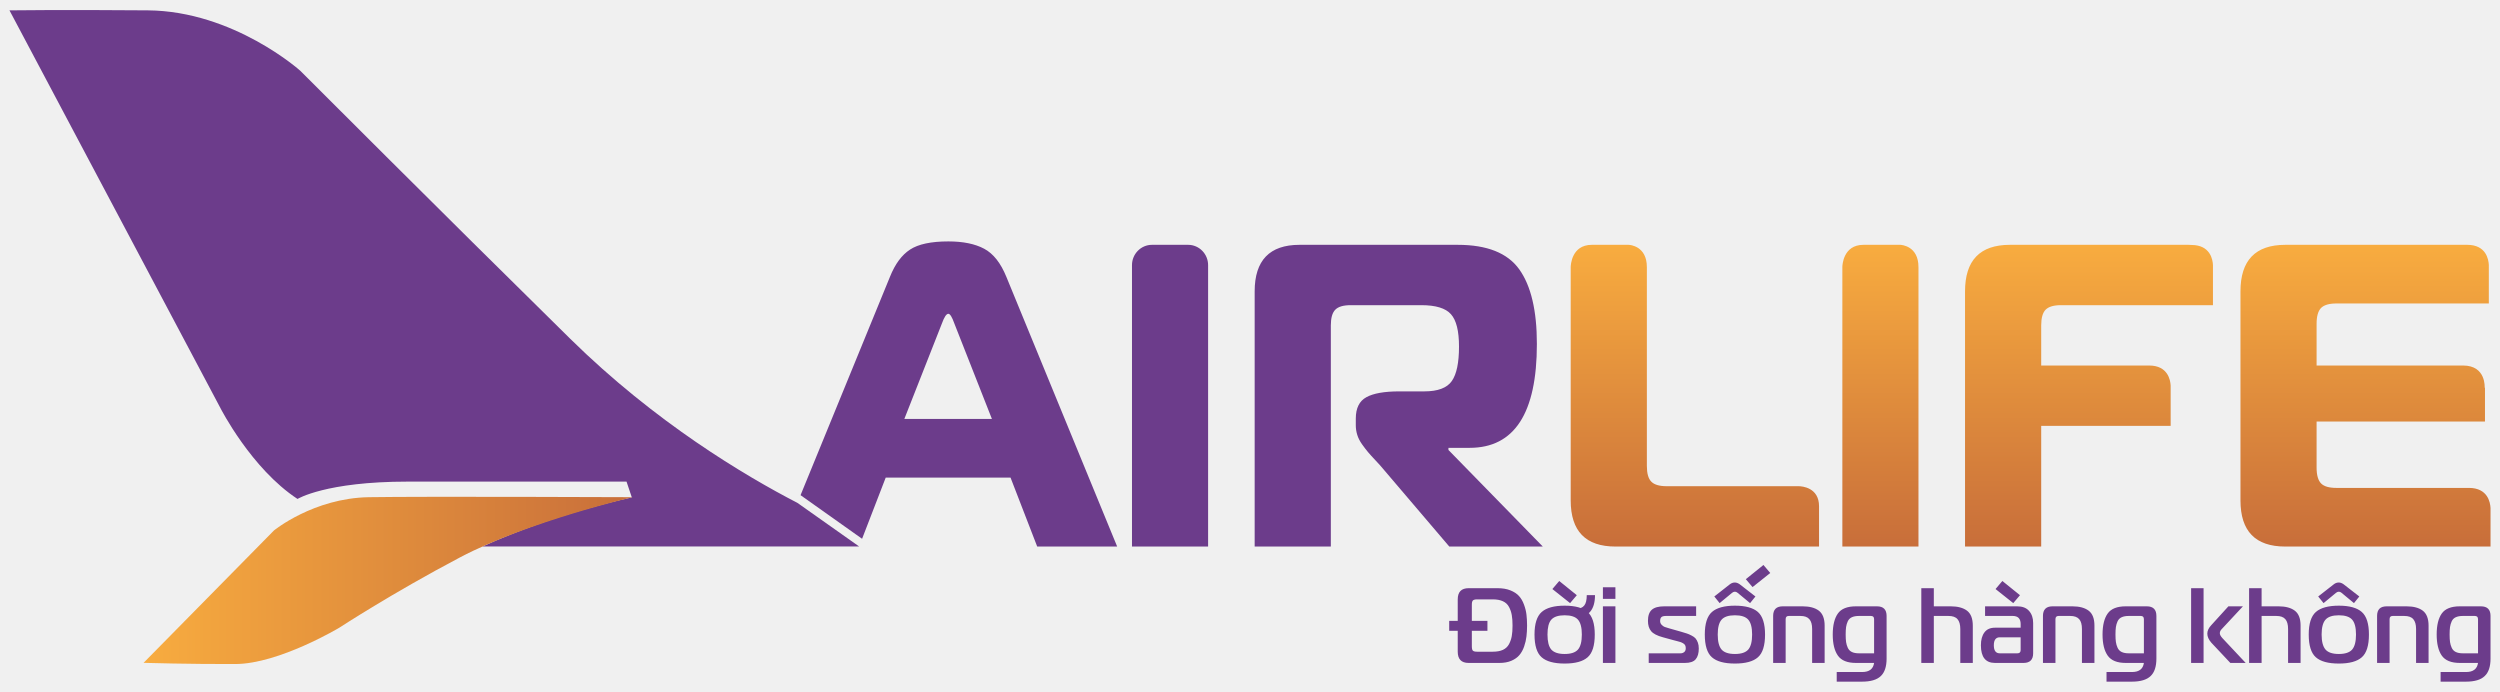
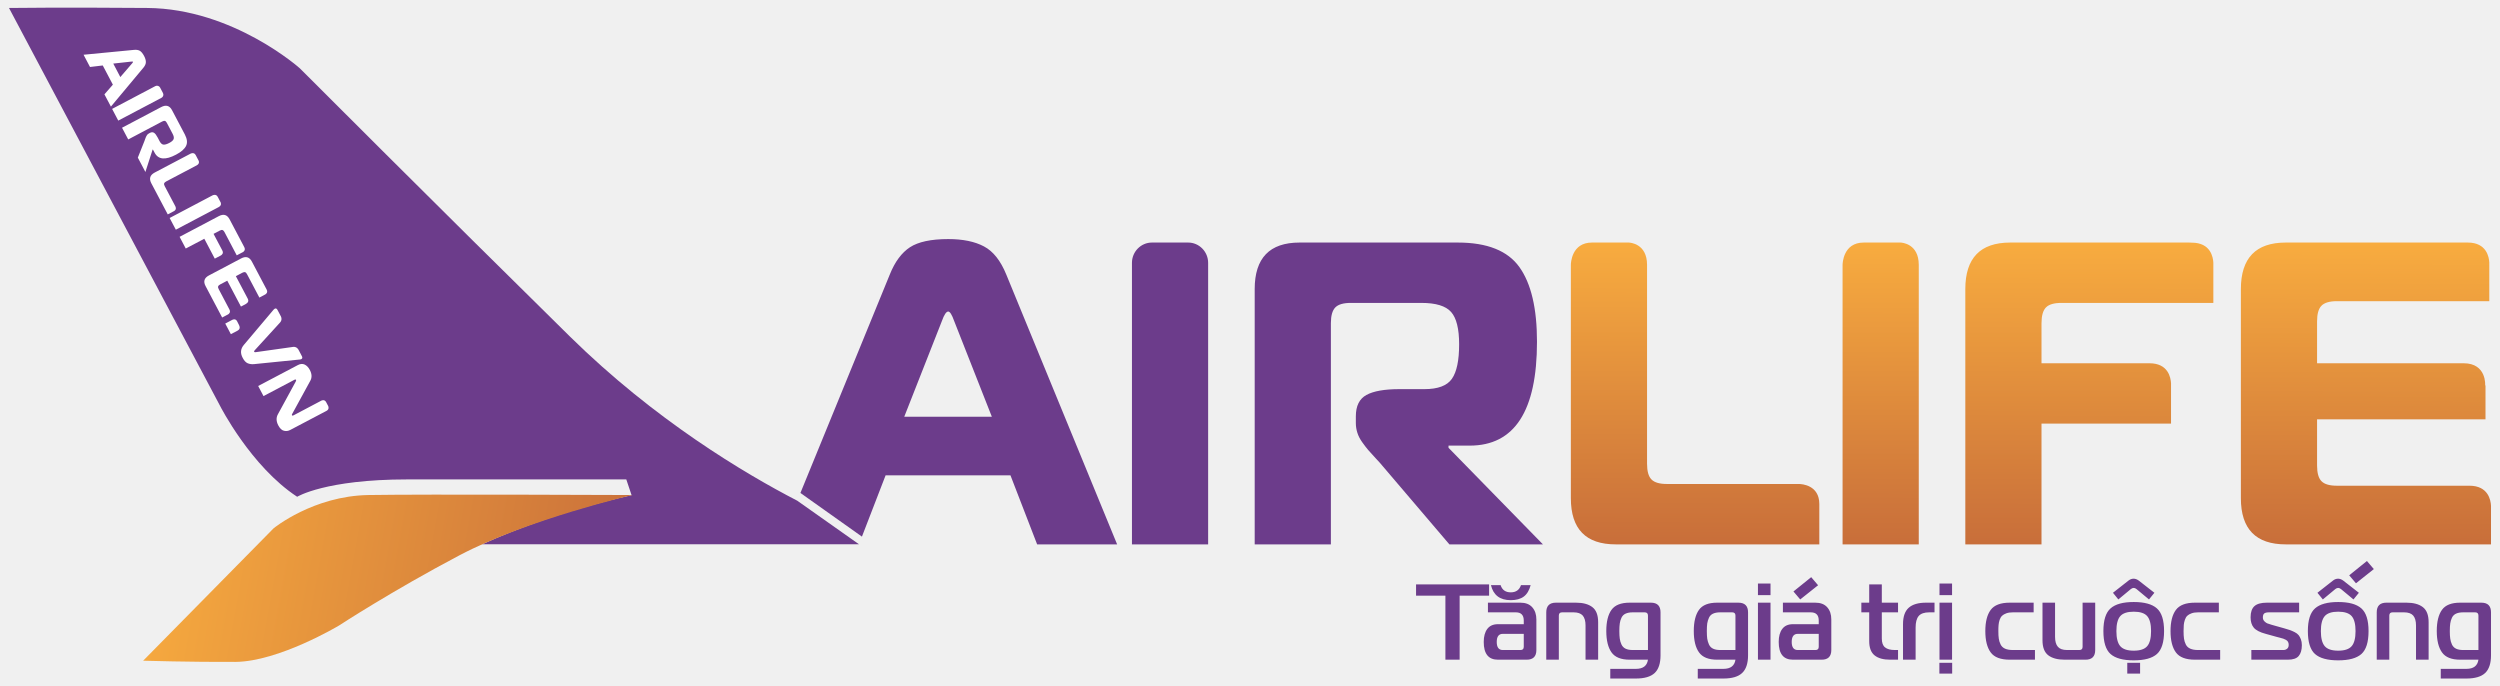
- <svg xmlns="http://www.w3.org/2000/svg" viewBox="0 0 527.79 145.87" width="528" height="146" role="img" aria-label="AIRLIFE – Đời sống hàng không">
+ <svg xmlns="http://www.w3.org/2000/svg" viewBox="0 0 689.09 189.29" width="689" height="189" role="img" aria-label="AIRLIFE – Tăng giá trị cuộc sống">
  <defs>
-     <linearGradient id="al-life" gradientUnits="userSpaceOnUse" x1="0" y1="115.35" x2="0" y2="51.65">
+     <linearGradient id="al-wing" gradientUnits="userSpaceOnUse" x1="176.00" y1="172.26" x2="37.10" y2="147.03">
      <stop offset="0" stop-color="#C86E3A" />
      <stop offset="1" stop-color="#F8AC3F" />
    </linearGradient>
-     <linearGradient id="al-wing" gradientUnits="userSpaceOnUse" x1="133.57" y1="0" x2="30.31" y2="0">
+     <linearGradient id="al-life" gradientUnits="userSpaceOnUse" x1="560.03" y1="150.46" x2="560.17" y2="66.75">
      <stop offset="0" stop-color="#C86E3A" />
      <stop offset="1" stop-color="#F8AC3F" />
    </linearGradient>
  </defs>
-   <path fill="#6C3C8B" d="M 62.81 105.3 C 62.81 105.3 68.73 101.64 86.04 101.64 C 103.35 101.64 132.27 101.64 132.27 101.64 L 133.39 104.98 C 133.39 104.98 117.56 108.18 101.86 115.33 L 181.37 115.33 L 168.35 106.13 C 157.21 100.37 138.28 89.1 120.39 71.49 C 92.73 44.28 63.39 14.9 63.39 14.9 C 63.39 14.9 49.34 2.3 31.22 2.15 C 13.1 2 2 2.15 2 2.15 L 46.55 86.14 C 46.55 86.14 53.04 98.9 62.81 105.3" />
-   <path fill="url(#al-wing)" d="M 30.31 139.9 L 57.84 111.95 C 57.84 111.95 66.18 105.13 77.85 104.93 C 89.52 104.74 133.57 104.93 133.57 104.93 C 133.57 104.93 111.46 110.07 97.11 117.64 C 82.75 125.21 71.64 132.48 71.64 132.48 C 71.64 132.48 58.93 140.09 49.77 140.15 C 40.62 140.2 30.31 139.9 30.31 139.9" />
-   <path fill="#6C3C8B" d="M 243.19 51.65 L 250.84 51.65 C 253.16 51.65 255.05 53.58 255.05 55.94 L 255.05 115.35 L 238.98 115.35 L 238.98 55.94 C 238.98 53.58 240.87 51.65 243.19 51.65 Z M 187.89 58.39 C 188.96 55.71 190.37 53.8 192.13 52.65 C 193.89 51.5 196.58 50.93 200.21 50.93 C 203.31 50.93 205.82 51.44 207.76 52.47 C 209.7 53.5 211.26 55.47 212.45 58.39 L 235.85 115.35 L 218.97 115.35 L 213.34 100.79 L 186.99 100.79 L 182 113.71 L 169.01 104.5 Z M 198.87 68.21 L 190.92 88.41 L 209.41 88.41 L 201.46 68.21 C 200.99 66.88 200.57 66.21 200.21 66.21 C 199.8 66.21 199.35 66.88 198.87 68.21 Z M 264.88 115.35 L 264.88 61.48 C 264.88 54.93 268.04 51.65 274.35 51.65 L 307.75 51.65 C 313.95 51.65 318.28 53.38 320.75 56.84 C 323.22 60.3 324.46 65.54 324.46 72.58 C 324.46 87.2 319.72 94.51 310.26 94.51 L 305.79 94.51 L 305.79 94.96 L 325.71 115.35 L 305.97 115.35 L 291.86 98.79 C 291.62 98.48 291.14 97.95 290.43 97.2 C 289.71 96.44 289.18 95.84 288.82 95.42 C 288.46 95 288.04 94.45 287.57 93.79 C 287.09 93.12 286.75 92.45 286.54 91.78 C 286.33 91.11 286.23 90.45 286.23 89.78 L 286.23 88.32 C 286.23 86.14 286.97 84.64 288.46 83.82 C 289.95 83 292.27 82.59 295.43 82.59 L 300.7 82.59 C 303.55 82.59 305.49 81.86 306.5 80.41 C 307.52 78.95 308.02 76.52 308.02 73.13 C 308.02 69.85 307.46 67.57 306.32 66.3 C 305.2 65.03 303.11 64.39 300.07 64.39 L 285.16 64.39 C 283.61 64.39 282.52 64.71 281.9 65.35 C 281.27 65.98 280.96 67.09 280.96 68.67 L 280.96 115.35 Z M 264.88 115.35" />
-   <path fill="url(#al-life)" d="M 384.03 115.35 L 341.07 115.35 C 334.76 115.35 331.6 112.11 331.6 105.61 L 331.6 56.34 C 331.61 56.07 331.72 51.65 336.06 51.65 L 343.84 51.65 C 344.06 51.66 347.68 51.86 347.68 56.36 L 347.68 98.33 C 347.68 99.91 347.99 101.02 348.62 101.65 C 349.24 102.29 350.33 102.61 351.88 102.61 L 379.75 102.61 C 380.43 102.62 384.03 102.88 384.03 106.84 Z M 430.93 115.35 L 414.85 115.35 L 414.85 61.48 C 414.85 54.93 418 51.65 424.32 51.65 L 462.05 51.65 C 462.24 51.67 462.44 51.68 462.65 51.68 C 466.61 51.68 467.14 54.74 467.19 55.91 L 467.19 64.39 L 435.12 64.39 C 433.57 64.39 432.49 64.71 431.86 65.35 C 431.24 65.98 430.93 67.09 430.93 68.67 L 430.93 77.13 L 453.71 77.13 C 457.68 77.13 458.2 80.2 458.26 81.37 L 458.26 89.87 L 430.93 89.87 Z M 525.43 55.89 L 525.43 64.03 L 493.27 64.03 C 491.72 64.03 490.64 64.35 490.01 64.98 C 489.39 65.62 489.07 66.73 489.07 68.3 L 489.07 77.13 L 520 77.13 C 524.91 77.13 524.55 81.82 524.55 81.82 L 524.62 81.79 L 524.62 88.96 L 489.07 88.96 L 489.07 98.7 C 489.07 100.27 489.39 101.38 490.01 102.02 C 490.64 102.66 491.72 102.97 493.27 102.97 L 521.24 102.97 C 525.21 102.97 525.73 106.04 525.79 107.21 L 525.79 115.35 L 482.46 115.35 C 476.15 115.35 473 112.11 473 105.61 L 473 61.48 C 473 54.93 476.15 51.65 482.46 51.65 L 520.88 51.65 C 524.85 51.65 525.37 54.72 525.43 55.89 Z M 405.02 115.35 L 388.95 115.35 L 388.95 56.34 C 388.95 56.07 389.07 51.65 393.4 51.65 L 401.18 51.65 C 401.41 51.66 405.02 51.86 405.02 56.36 Z M 405.02 115.35" />
-   <path fill="#6C3C8B" d="M 316.57 139.92 L 310.05 139.92 C 308.52 139.92 307.75 139.13 307.75 137.55 L 307.75 133.13 L 305.95 133.13 L 305.95 131.04 L 307.75 131.04 L 307.75 126.5 C 307.75 124.93 308.52 124.14 310.05 124.14 L 316.16 124.14 C 317.2 124.14 318.1 124.29 318.87 124.6 C 319.64 124.91 320.24 125.3 320.68 125.79 C 321.13 126.28 321.48 126.89 321.74 127.61 C 322.01 128.33 322.18 129.03 322.26 129.71 C 322.34 130.4 322.39 131.17 322.39 132.03 C 322.39 132.87 322.34 133.64 322.26 134.33 C 322.18 135.02 322.02 135.73 321.77 136.45 C 321.52 137.17 321.19 137.77 320.77 138.26 C 320.36 138.75 319.8 139.15 319.08 139.46 C 318.37 139.77 317.53 139.92 316.57 139.92 Z M 315.12 126.5 L 311.86 126.5 C 311.41 126.5 311.11 126.58 310.95 126.73 C 310.8 126.88 310.73 127.18 310.73 127.63 L 310.73 131.04 L 314.02 131.04 L 314.02 133.13 L 310.73 133.13 L 310.73 136.43 C 310.73 136.88 310.8 137.18 310.95 137.33 C 311.11 137.48 311.41 137.55 311.86 137.55 L 315.12 137.55 C 316 137.55 316.72 137.42 317.29 137.16 C 317.86 136.89 318.29 136.49 318.58 135.95 C 318.86 135.41 319.06 134.84 319.16 134.24 C 319.27 133.64 319.32 132.9 319.32 132.03 C 319.32 131.16 319.27 130.42 319.16 129.82 C 319.06 129.21 318.86 128.64 318.58 128.11 C 318.29 127.56 317.86 127.16 317.29 126.9 C 316.72 126.63 316 126.5 315.12 126.5 Z M 332.83 128.46 C 333.55 128.46 334.09 128.25 334.45 127.81 C 334.81 127.38 334.99 126.64 334.99 125.6 L 336.73 125.6 C 336.73 127.15 336.39 128.32 335.71 129.11 C 335.04 129.89 334.07 130.29 332.83 130.29 Z M 336.68 133.92 C 336.68 136.24 336.18 137.84 335.18 138.72 C 334.18 139.61 332.56 140.05 330.32 140.05 C 328.09 140.05 326.46 139.61 325.46 138.72 C 324.46 137.84 323.96 136.24 323.96 133.92 C 323.96 131.64 324.47 130.05 325.48 129.16 C 326.48 128.28 328.1 127.83 330.32 127.83 C 332.55 127.83 334.16 128.28 335.17 129.16 C 336.18 130.05 336.68 131.64 336.68 133.92 Z M 326.7 133.92 C 326.7 135.41 326.96 136.46 327.5 137.09 C 328.05 137.71 328.99 138.03 330.32 138.03 C 331.66 138.03 332.6 137.71 333.14 137.09 C 333.68 136.46 333.95 135.41 333.95 133.92 C 333.95 132.45 333.68 131.4 333.14 130.79 C 332.6 130.17 331.66 129.86 330.32 129.86 C 328.99 129.86 328.05 130.17 327.5 130.79 C 326.96 131.4 326.7 132.45 326.7 133.92 Z M 329.18 122.62 L 332.89 125.62 L 331.47 127.29 L 327.73 124.32 Z M 338.4 139.92 L 338.4 127.97 L 341.04 127.97 L 341.04 139.92 Z M 341.04 126.39 L 338.4 126.39 L 338.4 123.95 L 341.04 123.95 Z M 348.07 139.92 L 348.07 137.89 L 354.79 137.89 C 355.09 137.89 355.35 137.8 355.57 137.62 C 355.79 137.44 355.89 137.17 355.89 136.81 C 355.89 136.57 355.85 136.36 355.76 136.19 C 355.67 136.02 355.52 135.87 355.31 135.76 C 355.1 135.64 354.92 135.56 354.77 135.51 C 354.62 135.46 354.38 135.39 354.05 135.31 C 353.71 135.23 353.5 135.17 353.39 135.14 L 351.09 134.51 C 349.86 134.18 349.02 133.75 348.58 133.21 C 348.13 132.68 347.91 131.95 347.91 131.04 C 347.91 129.95 348.18 129.17 348.73 128.69 C 349.27 128.21 350.14 127.97 351.34 127.97 L 358.08 127.97 L 358.08 130 L 351.75 130 C 351.3 130 350.97 130.07 350.78 130.22 C 350.58 130.38 350.48 130.66 350.48 131.08 C 350.48 131.39 350.59 131.66 350.81 131.88 C 351.03 132.1 351.24 132.25 351.44 132.32 C 351.64 132.39 351.95 132.49 352.36 132.61 L 354.93 133.34 C 355.45 133.48 355.86 133.61 356.14 133.71 C 356.43 133.8 356.76 133.95 357.12 134.14 C 357.49 134.32 357.77 134.53 357.96 134.75 C 358.15 134.98 358.31 135.27 358.45 135.64 C 358.58 136 358.64 136.41 358.64 136.88 C 358.64 137.87 358.43 138.62 357.99 139.14 C 357.56 139.66 356.8 139.92 355.71 139.92 Z M 372.63 133.92 C 372.63 136.24 372.13 137.84 371.13 138.72 C 370.13 139.61 368.51 140.05 366.27 140.05 C 364.03 140.05 362.41 139.61 361.41 138.72 C 360.41 137.84 359.91 136.24 359.91 133.92 C 359.91 131.64 360.41 130.05 361.42 129.16 C 362.43 128.28 364.04 127.83 366.27 127.83 C 368.49 127.83 370.11 128.28 371.12 129.16 C 372.12 130.05 372.63 131.64 372.63 133.92 Z M 362.64 133.92 C 362.64 135.41 362.91 136.46 363.45 137.09 C 363.99 137.71 364.93 138.03 366.27 138.03 C 367.61 138.03 368.55 137.71 369.09 137.09 C 369.63 136.46 369.9 135.41 369.9 133.92 C 369.9 132.45 369.63 131.4 369.09 130.79 C 368.55 130.17 367.61 129.86 366.27 129.86 C 364.93 129.86 363.99 130.17 363.45 130.79 C 362.91 131.4 362.64 132.45 362.64 133.92 Z M 369.47 127.29 L 366.83 125.11 C 366.64 124.95 366.45 124.88 366.27 124.88 C 366.07 124.88 365.88 124.95 365.68 125.11 L 363.04 127.29 L 361.92 125.89 L 365.16 123.35 C 365.51 123.07 365.87 122.94 366.25 122.94 C 366.59 122.94 366.95 123.07 367.33 123.35 L 370.6 125.89 Z M 372.29 119.24 L 373.73 120.93 L 369.99 123.91 L 368.57 122.24 Z M 374.34 139.92 L 374.34 130 C 374.34 128.64 375.02 127.97 376.37 127.97 L 380.57 127.97 C 382.04 127.97 383.18 128.28 383.99 128.89 C 384.8 129.51 385.21 130.56 385.21 132.05 L 385.21 139.92 L 382.57 139.92 L 382.57 132.75 C 382.57 131.82 382.38 131.12 381.98 130.68 C 381.59 130.22 380.96 130 380.07 130 L 377.66 130 C 377.2 130 376.98 130.22 376.98 130.68 L 376.98 139.92 Z M 395.65 139.92 L 391.82 139.92 C 390.01 139.92 388.75 139.41 388.02 138.39 C 387.29 137.36 386.92 135.88 386.92 133.92 C 386.92 131.97 387.29 130.49 388.01 129.48 C 388.73 128.47 390 127.97 391.82 127.97 L 396.26 127.97 C 397.61 127.97 398.29 128.64 398.29 130 L 398.29 139 C 398.29 140.7 397.88 141.93 397.06 142.7 C 396.24 143.48 394.93 143.87 393.12 143.87 L 387.76 143.87 L 387.76 141.84 L 393.12 141.84 C 394.63 141.84 395.47 141.2 395.65 139.92 Z M 394.97 130 L 392.47 130 C 391.86 130 391.35 130.09 390.96 130.27 C 390.57 130.45 390.29 130.73 390.1 131.12 C 389.92 131.52 389.8 131.92 389.74 132.33 C 389.68 132.75 389.65 133.27 389.65 133.92 C 389.65 134.57 389.68 135.1 389.74 135.51 C 389.8 135.93 389.92 136.33 390.1 136.73 C 390.29 137.13 390.57 137.42 390.96 137.61 C 391.35 137.8 391.86 137.89 392.47 137.89 L 395.65 137.89 L 395.65 130.68 C 395.65 130.22 395.43 130 394.97 130 Z M 405.62 139.92 L 405.62 124.14 L 408.26 124.14 L 408.26 127.97 L 411.84 127.97 C 413.31 127.97 414.46 128.28 415.27 128.89 C 416.08 129.51 416.49 130.56 416.49 132.05 L 416.49 139.92 L 413.85 139.92 L 413.85 132.75 C 413.85 131.82 413.65 131.12 413.26 130.68 C 412.87 130.22 412.23 130 411.34 130 L 408.26 130 L 408.26 139.92 Z M 419.08 127.97 L 425.87 127.97 C 426.96 127.97 427.8 128.29 428.37 128.94 C 428.94 129.59 429.23 130.43 429.23 131.48 L 429.23 137.89 C 429.23 139.24 428.55 139.92 427.2 139.92 L 421.18 139.92 C 419.19 139.92 418.2 138.68 418.2 136.2 C 418.2 135.04 418.45 134.13 418.95 133.47 C 419.44 132.81 420.18 132.48 421.18 132.48 L 426.59 132.48 L 426.59 131.71 C 426.59 130.57 426.03 130 424.92 130 L 419.08 130 Z M 426.59 134.51 L 422.19 134.51 C 421.35 134.51 420.93 135.07 420.93 136.2 C 420.93 137.33 421.35 137.89 422.19 137.89 L 425.91 137.89 C 426.36 137.89 426.59 137.66 426.59 137.21 Z M 422.73 122.62 L 426.45 125.62 L 425.03 127.29 L 421.29 124.32 Z M 431.3 139.92 L 431.3 130 C 431.3 128.64 431.98 127.97 433.33 127.97 L 437.52 127.97 C 439 127.97 440.14 128.28 440.95 128.89 C 441.77 129.51 442.17 130.56 442.17 132.05 L 442.17 139.92 L 439.53 139.92 L 439.53 132.75 C 439.53 131.82 439.34 131.12 438.95 130.68 C 438.55 130.22 437.92 130 437.03 130 L 434.62 130 C 434.16 130 433.94 130.22 433.94 130.68 L 433.94 139.92 Z M 452.61 139.92 L 448.78 139.92 C 446.97 139.92 445.71 139.41 444.98 138.39 C 444.25 137.36 443.88 135.88 443.88 133.92 C 443.88 131.97 444.25 130.49 444.97 129.48 C 445.69 128.47 446.96 127.97 448.78 127.97 L 453.22 127.97 C 454.57 127.97 455.25 128.64 455.25 130 L 455.25 139 C 455.25 140.7 454.84 141.93 454.02 142.7 C 453.2 143.48 451.89 143.87 450.09 143.87 L 444.72 143.87 L 444.72 141.84 L 450.09 141.84 C 451.59 141.84 452.43 141.2 452.61 139.92 Z M 451.93 130 L 449.43 130 C 448.82 130 448.31 130.09 447.92 130.27 C 447.53 130.45 447.25 130.73 447.06 131.12 C 446.88 131.52 446.76 131.92 446.7 132.33 C 446.64 132.75 446.61 133.27 446.61 133.92 C 446.61 134.57 446.64 135.1 446.7 135.51 C 446.76 135.93 446.88 136.33 447.06 136.73 C 447.25 137.13 447.53 137.42 447.92 137.61 C 448.31 137.8 448.82 137.89 449.43 137.89 L 452.61 137.89 L 452.61 130.68 C 452.61 130.22 452.39 130 451.93 130 Z M 474.1 139.92 L 470.86 139.92 L 466.84 135.64 C 466.29 135 466 134.37 466 133.74 C 466 133.12 466.29 132.52 466.84 131.94 L 470.45 127.97 L 473.52 127.97 L 469.03 132.79 C 468.77 133.05 468.64 133.34 468.64 133.65 C 468.64 133.95 468.83 134.3 469.21 134.71 Z M 465.21 139.92 L 462.58 139.92 L 462.58 124.14 L 465.21 124.14 Z M 474.82 139.92 L 474.82 124.14 L 477.46 124.14 L 477.46 127.97 L 481.05 127.97 C 482.52 127.97 483.66 128.28 484.47 128.89 C 485.29 129.51 485.69 130.56 485.69 132.05 L 485.69 139.92 L 483.05 139.92 L 483.05 132.75 C 483.05 131.82 482.86 131.12 482.47 130.68 C 482.07 130.22 481.44 130 480.55 130 L 477.46 130 L 477.46 139.92 Z M 500.12 133.92 C 500.12 136.24 499.62 137.84 498.62 138.72 C 497.62 139.61 496 140.05 493.77 140.05 C 491.52 140.05 489.91 139.61 488.91 138.72 C 487.91 137.84 487.41 136.24 487.41 133.92 C 487.41 131.64 487.91 130.05 488.92 129.16 C 489.92 128.28 491.54 127.83 493.77 127.83 C 495.99 127.83 497.61 128.28 498.61 129.16 C 499.62 130.05 500.12 131.64 500.12 133.92 Z M 490.13 133.92 C 490.13 135.41 490.41 136.46 490.95 137.09 C 491.49 137.71 492.43 138.03 493.77 138.03 C 495.1 138.03 496.04 137.71 496.58 137.09 C 497.12 136.46 497.39 135.41 497.39 133.92 C 497.39 132.45 497.12 131.4 496.58 130.79 C 496.04 130.17 495.1 129.86 493.77 129.86 C 492.43 129.86 491.49 130.17 490.95 130.79 C 490.41 131.4 490.13 132.45 490.13 133.92 Z M 496.96 127.29 L 494.33 125.11 C 494.13 124.95 493.95 124.88 493.77 124.88 C 493.57 124.88 493.38 124.95 493.18 125.11 L 490.54 127.29 L 489.41 125.89 L 492.66 123.35 C 493 123.07 493.37 122.94 493.74 122.94 C 494.09 122.94 494.45 123.07 494.82 123.35 L 498.09 125.89 Z M 501.84 139.92 L 501.84 130 C 501.84 128.64 502.51 127.97 503.87 127.97 L 508.06 127.97 C 509.54 127.97 510.68 128.28 511.49 128.89 C 512.3 129.51 512.71 130.56 512.71 132.05 L 512.71 139.92 L 510.07 139.92 L 510.07 132.75 C 510.07 131.82 509.87 131.12 509.48 130.68 C 509.09 130.22 508.45 130 507.57 130 L 505.15 130 C 504.7 130 504.48 130.22 504.48 130.68 L 504.48 139.92 Z M 523.15 139.92 L 519.31 139.92 C 517.51 139.92 516.24 139.41 515.51 138.39 C 514.79 137.36 514.42 135.88 514.42 133.92 C 514.42 131.97 514.78 130.49 515.5 129.48 C 516.22 128.47 517.5 127.97 519.31 127.97 L 523.75 127.97 C 525.11 127.97 525.79 128.64 525.79 130 L 525.79 139 C 525.79 140.7 525.38 141.93 524.55 142.7 C 523.74 143.48 522.43 143.87 520.62 143.87 L 515.25 143.87 L 515.25 141.84 L 520.62 141.84 C 522.12 141.84 522.96 141.2 523.15 139.92 Z M 522.47 130 L 519.97 130 C 519.35 130 518.85 130.09 518.46 130.27 C 518.07 130.45 517.78 130.73 517.6 131.12 C 517.42 131.52 517.3 131.92 517.24 132.33 C 517.18 132.75 517.15 133.27 517.15 133.92 C 517.15 134.57 517.18 135.1 517.24 135.51 C 517.3 135.93 517.42 136.33 517.6 136.73 C 517.78 137.13 518.07 137.42 518.46 137.61 C 518.85 137.8 519.35 137.89 519.97 137.89 L 523.15 137.89 L 523.15 130.68 C 523.15 130.22 522.92 130 522.47 130" />
+   <path fill="#6C3C8B" fill-rule="evenodd" d="M 81.54 137.12 C 81.54 137.12 89.28 132.33 111.92 132.33 C 134.55 132.33 172.39 132.33 172.39 132.33 L 173.85 136.69 C 173.85 136.69 153.15 140.88 132.61 150.23 L 236.61 150.23 L 219.57 138.2 C 205.01 130.67 180.25 115.93 156.84 92.9 C 120.66 57.3 82.29 18.87 82.29 18.87 C 82.29 18.87 63.92 2.4 40.22 2.2 C 16.52 2 2 2.2 2 2.2 L 60.27 112.05 C 60.27 112.05 68.75 128.74 81.54 137.12" />
+   <path fill="#FFFFFF" fill-rule="nonzero" d="M 63.24 92.24 L 61.69 89.31 L 63.64 88.28 L 63.67 88.27 C 63.82 88.19 64.55 87.88 64.97 88.68 L 64.99 88.73 C 65.45 89.59 65.57 89.91 65.57 89.91 C 65.57 89.91 66 90.78 65.14 91.23 C 65.11 91.25 65.09 91.26 65.07 91.28 Z M 76.82 89.02 L 69.81 96.7 C 69.66 96.86 69.61 96.99 69.67 97.1 C 69.71 97.19 69.85 97.25 70.08 97.21 L 80.45 95.75 C 81.36 95.66 81.8 96.33 81.89 96.51 L 81.91 96.55 L 81.92 96.55 L 81.92 96.55 L 81.92 96.56 L 81.93 96.57 L 81.93 96.58 L 81.94 96.59 L 81.95 96.61 L 81.95 96.62 L 81.96 96.64 L 81.98 96.67 L 81.99 96.69 L 82 96.71 L 82.01 96.73 L 82.03 96.77 L 82.04 96.79 L 82.05 96.81 L 82.07 96.83 L 82.09 96.88 L 82.11 96.91 L 82.12 96.93 L 82.13 96.96 L 82.14 96.99 L 82.18 97.04 L 82.21 97.11 L 82.23 97.14 L 82.26 97.2 L 82.28 97.23 L 82.29 97.27 L 82.33 97.34 L 82.35 97.37 L 82.37 97.41 L 82.39 97.45 L 82.41 97.48 L 82.43 97.52 L 82.45 97.55 L 82.46 97.59 L 82.49 97.63 L 82.53 97.71 L 82.55 97.75 L 82.57 97.79 L 82.59 97.83 L 82.61 97.88 L 82.64 97.91 L 82.66 97.96 L 82.68 98 L 82.7 98.04 L 82.72 98.08 L 82.84 98.3 C 83.2 98.99 82.67 99.18 82.38 99.22 L 82.21 99.24 L 82.21 99.24 L 69.61 100.51 C 68.96 100.57 68.38 100.48 67.86 100.26 C 67.35 100.03 66.89 99.53 66.5 98.77 C 65.8 97.47 65.91 96.28 66.82 95.21 L 74.98 85.54 L 75.1 85.41 C 75.3 85.2 75.75 84.86 76.11 85.55 L 76.21 85.73 L 76.23 85.77 L 76.27 85.86 L 76.3 85.89 L 76.32 85.94 L 76.34 85.98 L 76.36 86.02 L 76.38 86.06 L 76.4 86.1 L 76.43 86.14 L 76.46 86.22 L 76.49 86.26 L 76.53 86.34 L 76.55 86.37 L 76.57 86.41 L 76.61 86.48 L 76.62 86.52 L 76.66 86.59 L 76.68 86.62 L 76.7 86.65 L 76.73 86.71 L 76.75 86.75 L 76.78 86.81 L 76.79 86.84 L 76.8 86.87 L 76.84 86.92 L 76.85 86.95 L 76.86 86.97 L 76.89 87.02 L 76.9 87.04 L 76.91 87.07 L 76.95 87.13 L 76.95 87.14 L 76.96 87.16 L 76.99 87.21 L 77 87.22 L 77 87.24 L 77.01 87.25 L 77.02 87.26 L 77.02 87.27 L 77.03 87.29 L 77.04 87.3 L 77.04 87.3 L 77.04 87.3 L 77.04 87.31 L 77.06 87.35 C 77.15 87.53 77.47 88.3 76.82 89.02 Z M 89.67 113.39 L 79.62 118.68 C 79.07 118.97 78.5 119.05 77.9 118.9 C 77.3 118.76 76.78 118.27 76.33 117.42 C 75.75 116.31 75.71 115.29 76.22 114.36 L 81.11 105.38 C 81.25 105.14 81.29 104.97 81.24 104.87 C 81.16 104.72 81 104.71 80.76 104.84 L 72.25 109.33 L 70.78 106.54 L 81.75 100.76 C 82.42 100.41 83.04 100.36 83.61 100.63 C 84.18 100.9 84.66 101.39 85.04 102.12 C 85.61 103.2 85.66 104.19 85.19 105.06 L 80.24 114.12 C 80.23 114.14 80.21 114.18 80.17 114.23 C 80.13 114.29 80.11 114.34 80.1 114.37 C 80.09 114.39 80.09 114.43 80.08 114.48 C 80.07 114.53 80.08 114.57 80.1 114.61 C 80.17 114.75 80.31 114.76 80.52 114.65 L 88.21 110.59 L 88.23 110.58 C 88.39 110.5 89.11 110.2 89.54 111 L 89.56 111.04 L 89.58 111.08 L 89.6 111.12 L 89.62 111.16 L 89.64 111.19 L 89.66 111.23 L 89.68 111.27 L 89.7 111.3 L 89.71 111.33 L 89.73 111.37 L 89.75 111.4 L 89.77 111.43 L 89.78 111.46 L 89.79 111.48 L 89.81 111.52 L 89.82 111.54 L 89.84 111.57 L 89.85 111.59 L 89.89 111.66 L 89.9 111.68 L 89.91 111.71 L 89.93 111.75 L 89.94 111.77 L 89.95 111.78 L 89.96 111.8 L 89.98 111.83 L 89.99 111.85 L 89.99 111.86 L 90 111.88 L 90.02 111.91 L 90.03 111.93 L 90.04 111.94 L 90.04 111.95 L 90.04 111.96 L 90.05 111.97 L 90.07 112 L 90.07 112 L 90.07 112.01 L 90.07 112.02 L 90.08 112.02 L 90.08 112.03 L 90.08 112.03 L 90.09 112.04 L 90.09 112.04 L 90.09 112.04 L 90.09 112.05 L 90.09 112.05 L 90.09 112.05 L 90.1 112.05 L 90.1 112.06 C 90.11 112.09 90.52 112.93 89.67 113.39 Z M 41.27 50.56 L 45.82 59.18 L 47.53 58.28 C 48.33 57.86 48 57.11 47.93 56.98 L 47.92 56.96 L 47.92 56.95 L 44.98 51.38 C 44.81 51.07 44.76 50.82 44.82 50.62 C 44.89 50.43 45.07 50.25 45.39 50.08 L 53.82 45.64 C 54.72 45.16 54.38 44.41 54.36 44.37 L 54.36 44.36 L 54.35 44.36 L 54.35 44.36 L 54.35 44.35 L 54.35 44.35 L 54.34 44.34 L 54.34 44.34 L 54.34 44.33 L 54.33 44.32 L 54.32 44.31 L 54.32 44.3 L 54.31 44.29 L 54.31 44.27 L 54.3 44.26 L 54.29 44.25 L 54.29 44.23 L 54.28 44.22 L 54.27 44.2 L 54.26 44.18 L 54.25 44.17 L 54.24 44.15 L 54.22 44.11 L 54.21 44.09 L 54.2 44.07 L 54.18 44.02 L 54.16 44 L 54.14 43.95 L 54.12 43.92 L 54.11 43.89 L 54.06 43.81 L 54.05 43.79 L 54.02 43.72 L 54 43.7 L 53.98 43.66 L 53.97 43.63 L 53.95 43.6 L 53.93 43.57 L 53.92 43.53 L 53.9 43.5 L 53.88 43.46 L 53.86 43.43 L 53.84 43.39 L 53.8 43.32 L 53.79 43.28 L 53.77 43.25 L 53.73 43.17 L 53.7 43.13 L 53.66 43.05 L 53.64 43.01 L 53.62 42.97 L 53.6 42.93 L 53.58 42.89 L 53.53 42.8 C 53.07 41.93 52.18 42.38 52.12 42.41 L 52.12 42.41 L 42.23 47.62 C 40.92 48.31 40.61 49.29 41.27 50.56 Z M 46.34 60.17 L 48.05 63.4 L 59.88 57.16 L 59.89 57.15 C 60.8 56.67 60.45 55.93 60.43 55.88 L 60.43 55.88 L 60.43 55.88 L 60.43 55.87 L 60.42 55.87 L 60.42 55.86 L 60.42 55.86 L 60.41 55.83 L 60.4 55.82 L 60.39 55.81 L 60.39 55.8 L 60.38 55.79 L 60.37 55.76 L 60.34 55.71 L 60.33 55.7 L 60.32 55.68 L 60.32 55.66 L 60.28 55.6 L 60.27 55.58 L 60.26 55.56 L 60.25 55.54 L 60.23 55.51 L 60.22 55.48 L 60.21 55.46 L 60.2 55.43 L 60.18 55.41 L 60.15 55.36 L 60.14 55.32 L 60.12 55.3 L 60.11 55.27 L 60.09 55.24 L 60.04 55.14 L 60.02 55.11 L 60.01 55.08 L 59.99 55.04 L 59.97 55.01 L 59.93 54.94 L 59.92 54.91 L 59.9 54.87 L 59.88 54.83 L 59.86 54.8 L 59.82 54.72 L 59.8 54.68 L 59.76 54.61 L 59.74 54.56 L 59.71 54.52 L 59.7 54.48 L 59.67 54.44 L 59.65 54.4 L 59.63 54.36 L 59.61 54.32 C 59.15 53.45 58.25 53.89 58.19 53.92 Z M 49.09 65.37 L 50.79 68.6 L 55.91 65.9 L 58.8 71.39 L 60.42 70.54 L 60.42 70.54 L 60.51 70.49 C 60.74 70.35 61.3 69.92 60.88 69.13 L 58.46 64.55 L 60.16 63.66 C 60.48 63.49 60.74 63.43 60.93 63.49 C 61.12 63.55 61.3 63.73 61.47 64.04 L 64.86 70.48 L 66.48 69.63 L 66.57 69.59 C 66.8 69.45 67.36 69.02 66.94 68.22 C 66.91 68.18 66.89 68.14 66.88 68.1 L 62.88 60.52 C 62.21 59.26 61.22 58.97 59.91 59.66 Z M 56.25 78.95 L 60.84 87.64 L 62.47 86.78 C 62.7 86.65 63.26 86.22 62.84 85.42 L 59.88 79.8 C 59.71 79.5 59.66 79.24 59.73 79.05 C 59.79 78.86 59.98 78.68 60.29 78.51 L 62.25 77.48 L 66.02 84.62 L 67.46 83.86 L 67.44 83.84 C 67.44 83.84 68.42 83.42 67.9 82.44 L 64.62 76.23 L 66.39 75.29 C 66.71 75.13 66.97 75.07 67.16 75.13 C 67.36 75.18 67.54 75.37 67.7 75.68 L 71.11 82.14 L 72.65 81.32 L 72.65 81.32 L 72.74 81.27 C 72.97 81.14 73.53 80.71 73.11 79.91 L 69.04 72.2 C 68.37 70.93 67.38 70.64 66.06 71.34 L 57.2 76.02 C 55.9 76.7 55.58 77.68 56.25 78.95 Z M 22.58 15.11 L 36.48 13.77 C 37.13 13.7 37.67 13.78 38.09 14.01 C 38.5 14.24 38.9 14.72 39.29 15.45 C 39.62 16.07 39.78 16.63 39.78 17.13 C 39.78 17.63 39.55 18.15 39.09 18.7 L 30.13 29.43 L 28.34 26.04 L 30.67 23.37 L 27.88 18.07 L 24.36 18.49 Z M 35.68 17.01 L 30.78 17.55 L 32.73 21.27 L 35.95 17.53 C 36.17 17.3 36.26 17.14 36.22 17.07 C 36.18 16.98 35.99 16.96 35.68 17.01 Z M 43.7 24.16 L 44.51 25.7 C 44.75 26.16 44.57 26.75 44.09 27 L 32.16 33.29 L 30.46 30.06 L 42.39 23.77 C 42.86 23.52 43.45 23.7 43.7 24.16 Z M 33.2 35.26 L 44.02 29.55 C 45.34 28.86 46.33 29.15 47 30.41 L 50.54 37.12 C 51.19 38.37 51.3 39.42 50.87 40.28 C 50.44 41.14 49.52 41.95 48.1 42.69 C 45.17 44.24 43.2 44.07 42.2 42.16 L 41.72 41.27 L 41.63 41.32 L 39.65 47.47 L 37.56 43.51 L 39.39 38.92 C 39.42 38.84 39.48 38.69 39.55 38.47 C 39.63 38.24 39.7 38.07 39.74 37.96 C 39.79 37.84 39.86 37.7 39.94 37.53 C 40.02 37.37 40.12 37.23 40.23 37.11 C 40.34 37 40.46 36.91 40.6 36.84 L 40.89 36.68 C 41.33 36.45 41.71 36.45 42.04 36.66 C 42.36 36.87 42.68 37.29 43.02 37.93 L 43.57 38.98 C 43.88 39.55 44.23 39.87 44.63 39.92 C 45.03 39.96 45.57 39.81 46.25 39.45 C 46.91 39.11 47.3 38.75 47.44 38.39 C 47.58 38.02 47.48 37.54 47.16 36.93 L 45.58 33.93 C 45.42 33.62 45.24 33.44 45.05 33.38 C 44.85 33.32 44.6 33.38 44.28 33.54 L 34.91 38.49 Z M 33.2 35.26" />
+   <path fill="url(#al-wing)" fill-rule="nonzero" d="M 39.03 182.37 L 75.04 145.82 C 75.04 145.82 85.94 136.89 101.21 136.64 C 116.47 136.38 174.09 136.64 174.09 136.64 C 174.09 136.64 145.16 143.36 126.39 153.25 C 107.62 163.15 93.09 172.66 93.09 172.66 C 93.09 172.66 76.46 182.62 64.48 182.7 C 52.51 182.77 39.03 182.37 39.03 182.37" />
+   <path fill="#6C3C8B" fill-rule="evenodd" d="M 317.47 66.95 L 327.48 66.95 C 330.51 66.95 332.99 69.47 332.99 72.55 L 332.99 150.26 L 311.96 150.26 L 311.96 72.55 C 311.96 69.47 314.44 66.95 317.47 66.95 Z M 245.13 75.75 C 246.53 72.26 248.38 69.76 250.68 68.25 C 252.98 66.75 256.5 65.99 261.25 65.99 C 265.3 65.99 268.59 66.67 271.12 68.02 C 273.66 69.36 275.7 71.94 277.26 75.75 L 307.87 150.26 L 285.79 150.26 L 278.43 131.21 L 243.96 131.21 L 237.43 148.12 L 220.45 136.07 Z M 259.5 88.61 L 249.11 115.03 L 273.29 115.03 L 262.89 88.61 C 262.27 86.86 261.72 85.99 261.25 85.99 C 260.71 85.99 260.12 86.86 259.5 88.61 Z M 345.84 150.26 L 345.84 79.8 C 345.84 71.23 349.96 66.95 358.22 66.95 L 401.92 66.95 C 410.02 66.95 415.68 69.21 418.91 73.73 C 422.14 78.25 423.76 85.11 423.76 94.32 C 423.76 113.44 417.57 123 405.19 123 L 399.34 123 L 399.34 123.6 L 425.4 150.26 L 399.58 150.26 L 381.12 128.6 C 380.81 128.2 380.19 127.5 379.25 126.51 C 378.32 125.52 377.62 124.75 377.15 124.19 C 376.68 123.64 376.14 122.92 375.51 122.05 C 374.89 121.18 374.44 120.3 374.17 119.43 C 373.9 118.56 373.76 117.69 373.76 116.81 L 373.76 114.91 C 373.76 112.05 374.73 110.09 376.68 109.02 C 378.63 107.95 381.67 107.41 385.79 107.41 L 392.69 107.41 C 396.43 107.41 398.96 106.46 400.28 104.55 C 401.61 102.65 402.27 99.48 402.27 95.04 C 402.27 90.75 401.53 87.77 400.05 86.11 C 398.57 84.44 395.84 83.61 391.87 83.61 L 372.36 83.61 C 370.33 83.61 368.91 84.02 368.09 84.86 C 367.28 85.69 366.87 87.14 366.87 89.2 L 366.87 150.26 Z M 345.84 150.26" />
+   <path fill="url(#al-life)" fill-rule="nonzero" d="M 445.49 150.26 L 501.69 150.26 L 501.69 139.13 C 501.69 133.94 496.97 133.61 496.09 133.59 L 459.63 133.59 C 457.6 133.59 456.18 133.18 455.36 132.34 C 454.54 131.51 454.14 130.07 454.14 128 L 454.14 73.1 C 454.14 67.21 449.41 66.96 449.11 66.95 L 438.94 66.95 C 433.27 66.95 433.11 72.72 433.11 73.08 L 433.11 137.52 C 433.11 146.01 437.23 150.26 445.49 150.26 Z M 508.11 150.26 L 529.14 150.26 L 529.14 73.1 C 529.14 67.21 524.41 66.96 524.11 66.95 L 513.94 66.95 C 508.27 66.95 508.12 72.72 508.11 73.08 Z M 541.99 150.26 L 563.02 150.26 L 563.02 116.93 L 598.77 116.93 L 598.77 105.81 C 598.7 104.28 598.02 100.27 592.83 100.27 L 563.02 100.27 L 563.02 89.2 C 563.02 87.14 563.43 85.69 564.25 84.86 C 565.07 84.02 566.49 83.61 568.51 83.61 L 610.45 83.61 L 610.45 72.52 C 610.38 70.99 609.7 66.98 604.51 66.98 C 604.23 66.98 603.98 66.96 603.73 66.95 L 554.38 66.95 C 546.12 66.95 541.99 71.23 541.99 79.8 Z M 630.43 150.26 L 687.09 150.26 L 687.09 139.61 C 687.02 138.08 686.34 134.07 681.15 134.07 L 644.57 134.07 C 642.54 134.07 641.12 133.66 640.3 132.82 C 639.48 131.99 639.08 130.54 639.08 128.48 L 639.08 115.74 L 685.57 115.74 L 685.57 106.36 L 685.48 106.39 C 685.48 106.39 685.95 100.27 679.54 100.27 L 639.08 100.27 L 639.08 88.73 C 639.08 86.66 639.48 85.21 640.3 84.38 C 641.12 83.55 642.54 83.13 644.57 83.13 L 686.62 83.13 L 686.62 72.48 C 686.55 70.96 685.87 66.95 680.68 66.95 L 630.43 66.95 C 622.18 66.95 618.05 71.23 618.05 79.8 L 618.05 137.52 C 618.05 146.01 622.18 150.26 630.43 150.26" />
+   <path fill="#6C3C8B" fill-rule="nonzero" d="M 402.41 182.09 L 398.48 182.09 L 398.48 164.42 L 390.38 164.42 L 390.38 161.3 L 410.54 161.3 L 410.54 164.42 L 402.41 164.42 Z M 410.22 166.35 L 419.16 166.35 C 420.61 166.35 421.7 166.77 422.46 167.63 C 423.21 168.48 423.59 169.6 423.59 170.98 L 423.59 179.42 C 423.59 181.2 422.7 182.09 420.91 182.09 L 412.98 182.09 C 410.37 182.09 409.06 180.46 409.06 177.19 C 409.06 175.67 409.39 174.47 410.04 173.6 C 410.69 172.73 411.67 172.29 412.98 172.29 L 420.11 172.29 L 420.11 171.28 C 420.11 169.77 419.38 169.02 417.91 169.02 L 410.22 169.02 Z M 420.11 174.96 L 414.32 174.96 C 413.21 174.96 412.65 175.71 412.65 177.19 C 412.65 178.68 413.21 179.42 414.32 179.42 L 419.22 179.42 C 419.81 179.42 420.11 179.12 420.11 178.53 Z M 419.34 161.51 L 422.01 161.51 C 421.63 162.95 421 164.01 420.11 164.67 C 419.22 165.33 418.02 165.66 416.52 165.66 C 413.54 165.66 411.72 164.28 411.05 161.51 L 413.72 161.51 C 414.14 162.83 415.07 163.5 416.52 163.5 C 417.96 163.5 418.9 162.83 419.34 161.51 Z M 426.32 182.09 L 426.32 169.02 C 426.32 167.24 427.21 166.35 428.99 166.35 L 434.52 166.35 C 436.46 166.35 437.96 166.75 439.03 167.57 C 440.1 168.38 440.64 169.77 440.64 171.73 L 440.64 182.09 L 437.16 182.09 L 437.16 172.64 C 437.16 171.42 436.9 170.51 436.39 169.91 C 435.87 169.32 435.03 169.02 433.86 169.02 L 430.68 169.02 C 430.09 169.02 429.79 169.32 429.79 169.91 L 429.79 182.09 Z M 454.39 182.09 L 449.34 182.09 C 446.96 182.09 445.29 181.42 444.33 180.07 C 443.38 178.73 442.89 176.77 442.89 174.19 C 442.89 171.62 443.37 169.66 444.32 168.34 C 445.27 167.01 446.94 166.35 449.34 166.35 L 455.19 166.35 C 456.97 166.35 457.86 167.24 457.86 169.02 L 457.86 180.88 C 457.86 183.11 457.32 184.74 456.25 185.76 C 455.16 186.78 453.44 187.29 451.06 187.29 L 443.99 187.29 L 443.99 184.62 L 451.06 184.62 C 453.04 184.62 454.15 183.78 454.39 182.09 Z M 453.5 169.02 L 450.2 169.02 C 449.39 169.02 448.73 169.14 448.21 169.38 C 447.7 169.62 447.32 169.99 447.08 170.51 C 446.84 171.02 446.68 171.55 446.61 172.1 C 446.53 172.64 446.49 173.34 446.49 174.19 C 446.49 175.04 446.53 175.74 446.61 176.29 C 446.68 176.83 446.84 177.36 447.08 177.89 C 447.32 178.41 447.7 178.8 448.21 179.05 C 448.73 179.3 449.39 179.42 450.2 179.42 L 454.39 179.42 L 454.39 169.91 C 454.39 169.32 454.09 169.02 453.5 169.02 Z M 478.54 182.09 L 473.49 182.09 C 471.11 182.09 469.45 181.42 468.48 180.07 C 467.52 178.73 467.04 176.77 467.04 174.19 C 467.04 171.62 467.52 169.66 468.47 168.34 C 469.42 167.01 471.09 166.35 473.49 166.35 L 479.34 166.35 C 481.12 166.35 482.02 167.24 482.02 169.02 L 482.02 180.88 C 482.02 183.11 481.47 184.74 480.39 185.76 C 479.32 186.78 477.59 187.29 475.21 187.29 L 468.14 187.29 L 468.14 184.62 L 475.21 184.62 C 477.19 184.62 478.3 183.78 478.54 182.09 Z M 477.65 169.02 L 474.35 169.02 C 473.54 169.02 472.88 169.14 472.36 169.38 C 471.84 169.62 471.47 169.99 471.23 170.51 C 470.99 171.02 470.84 171.55 470.75 172.1 C 470.68 172.64 470.64 173.34 470.64 174.19 C 470.64 175.04 470.68 175.74 470.75 176.29 C 470.84 176.83 470.99 177.36 471.23 177.89 C 471.47 178.41 471.84 178.8 472.36 179.05 C 472.88 179.3 473.54 179.42 474.35 179.42 L 478.54 179.42 L 478.54 169.91 C 478.54 169.32 478.24 169.02 477.65 169.02 Z M 484.75 182.09 L 484.75 166.35 L 488.22 166.35 L 488.22 182.09 Z M 488.22 164.27 L 484.75 164.27 L 484.75 161.06 L 488.22 161.06 Z M 491.64 166.35 L 500.58 166.35 C 502.02 166.35 503.12 166.77 503.88 167.63 C 504.63 168.48 505 169.6 505 170.98 L 505 179.42 C 505 181.2 504.11 182.09 502.33 182.09 L 494.4 182.09 C 491.79 182.09 490.48 180.46 490.48 177.19 C 490.48 175.67 490.8 174.47 491.46 173.6 C 492.11 172.73 493.09 172.29 494.4 172.29 L 501.53 172.29 L 501.53 171.28 C 501.53 169.77 500.8 169.02 499.33 169.02 L 491.64 169.02 Z M 501.53 174.96 L 495.74 174.96 C 494.63 174.96 494.07 175.71 494.07 177.19 C 494.07 178.68 494.63 179.42 495.74 179.42 L 500.64 179.42 C 501.23 179.42 501.53 179.12 501.53 178.53 Z M 499.45 159.31 L 501.35 161.54 L 496.42 165.46 L 494.55 163.26 Z M 523.42 182.09 L 521.25 182.09 C 519.37 182.09 517.94 181.7 516.95 180.9 C 515.96 180.11 515.46 178.8 515.46 176.95 L 515.46 169.02 L 513.29 169.02 L 513.29 166.35 L 515.46 166.35 L 515.46 161.3 L 518.94 161.3 L 518.94 166.35 L 523.42 166.35 L 523.42 169.02 L 518.94 169.02 L 518.94 176.24 C 518.94 177.39 519.23 178.21 519.83 178.69 C 520.42 179.18 521.33 179.42 522.56 179.42 L 523.42 179.42 Z M 524.79 182.09 L 524.79 172.29 C 524.79 170.21 525.31 168.7 526.36 167.76 C 527.41 166.82 529.01 166.35 531.14 166.35 L 533.49 166.35 L 533.49 169.02 L 532.04 169.02 C 530.67 169.02 529.7 169.36 529.12 170.03 C 528.55 170.71 528.27 171.77 528.27 173.21 L 528.27 182.09 Z M 534.86 182.09 L 534.86 166.35 L 538.33 166.35 L 538.33 182.09 Z M 538.33 164.27 L 534.86 164.27 L 534.86 161.06 L 538.33 161.06 Z M 534.83 185.93 L 534.83 182.95 L 538.36 182.95 L 538.36 185.93 Z M 560.85 169.02 L 555.12 169.02 C 554.4 169.02 553.8 169.11 553.3 169.29 C 552.81 169.47 552.42 169.7 552.13 169.97 C 551.84 170.25 551.62 170.63 551.46 171.1 C 551.3 171.58 551.21 172.04 551.17 172.5 C 551.12 172.95 551.11 173.52 551.11 174.19 C 551.11 175.04 551.14 175.74 551.23 176.29 C 551.3 176.83 551.47 177.36 551.73 177.89 C 551.99 178.41 552.4 178.8 552.96 179.05 C 553.53 179.3 554.25 179.42 555.12 179.42 L 561.21 179.42 L 561.21 182.09 L 554.25 182.09 C 551.74 182.09 549.99 181.43 549 180.09 C 548.01 178.75 547.51 176.79 547.51 174.19 C 547.51 171.62 548.01 169.66 549 168.34 C 549.99 167.01 551.74 166.35 554.25 166.35 L 560.85 166.35 Z M 577.84 166.35 L 577.84 179.42 C 577.84 181.2 576.95 182.09 575.17 182.09 L 569.41 182.09 C 567.46 182.09 565.96 181.69 564.89 180.88 C 563.82 180.06 563.29 178.68 563.29 176.71 L 563.29 166.35 L 566.76 166.35 L 566.76 175.8 C 566.76 177.02 567.02 177.93 567.54 178.53 C 568.05 179.12 568.89 179.42 570.06 179.42 L 573.47 179.42 C 574.07 179.42 574.36 179.12 574.36 178.53 L 574.36 166.35 Z M 586.69 185.93 L 586.69 182.95 L 590.23 182.95 L 590.23 185.93 Z M 596.85 174.19 C 596.85 177.24 596.19 179.35 594.88 180.52 C 593.56 181.69 591.43 182.27 588.48 182.27 C 585.52 182.27 583.39 181.69 582.07 180.52 C 580.76 179.35 580.1 177.24 580.1 174.19 C 580.1 171.18 580.76 169.09 582.09 167.92 C 583.41 166.75 585.54 166.17 588.48 166.17 C 591.41 166.17 593.54 166.75 594.86 167.92 C 596.19 169.09 596.85 171.18 596.85 174.19 Z M 583.69 174.19 C 583.69 176.15 584.05 177.54 584.76 178.36 C 585.48 179.19 586.71 179.6 588.48 179.6 C 590.24 179.6 591.48 179.19 592.19 178.36 C 592.9 177.54 593.26 176.15 593.26 174.19 C 593.26 172.25 592.9 170.88 592.19 170.06 C 591.48 169.25 590.24 168.84 588.48 168.84 C 586.71 168.84 585.48 169.25 584.76 170.06 C 584.05 170.88 583.69 172.25 583.69 174.19 Z M 592.69 165.46 L 589.22 162.58 C 588.96 162.38 588.71 162.28 588.48 162.28 C 588.22 162.28 587.96 162.38 587.7 162.58 L 584.23 165.46 L 582.74 163.62 L 587.02 160.26 C 587.48 159.9 587.95 159.73 588.45 159.73 C 588.9 159.73 589.38 159.9 589.87 160.26 L 594.18 163.62 Z M 611.97 169.02 L 606.24 169.02 C 605.53 169.02 604.92 169.11 604.43 169.29 C 603.93 169.47 603.54 169.7 603.25 169.97 C 602.96 170.25 602.74 170.63 602.59 171.1 C 602.43 171.58 602.33 172.04 602.29 172.5 C 602.25 172.95 602.23 173.52 602.23 174.19 C 602.23 175.04 602.27 175.74 602.35 176.29 C 602.43 176.83 602.59 177.36 602.85 177.89 C 603.11 178.41 603.52 178.8 604.09 179.05 C 604.65 179.3 605.37 179.42 606.24 179.42 L 612.33 179.42 L 612.33 182.09 L 605.38 182.09 C 602.86 182.09 601.11 181.43 600.12 180.09 C 599.13 178.75 598.63 176.79 598.63 174.19 C 598.63 171.62 599.13 169.66 600.12 168.34 C 601.11 167.01 602.86 166.35 605.38 166.35 L 611.97 166.35 Z M 620.94 182.09 L 620.94 179.42 L 629.79 179.42 C 630.19 179.42 630.53 179.3 630.82 179.06 C 631.11 178.82 631.25 178.47 631.25 177.99 C 631.25 177.68 631.19 177.4 631.07 177.18 C 630.95 176.95 630.75 176.76 630.48 176.61 C 630.2 176.46 629.96 176.36 629.77 176.29 C 629.57 176.21 629.25 176.13 628.81 176.02 C 628.38 175.91 628.09 175.84 627.95 175.8 L 624.92 174.96 C 623.3 174.53 622.2 173.96 621.61 173.25 C 621.03 172.55 620.73 171.6 620.73 170.39 C 620.73 168.96 621.09 167.93 621.8 167.3 C 622.52 166.66 623.66 166.35 625.25 166.35 L 634.13 166.35 L 634.13 169.02 L 625.79 169.02 C 625.19 169.02 624.77 169.12 624.51 169.32 C 624.25 169.52 624.12 169.89 624.12 170.45 C 624.12 170.86 624.27 171.21 624.55 171.5 C 624.84 171.79 625.12 171.98 625.38 172.08 C 625.65 172.18 626.05 172.31 626.59 172.47 L 629.97 173.42 C 630.66 173.62 631.2 173.78 631.58 173.91 C 631.95 174.04 632.38 174.23 632.87 174.47 C 633.36 174.72 633.72 174.99 633.97 175.29 C 634.21 175.59 634.43 175.97 634.61 176.45 C 634.79 176.92 634.88 177.47 634.88 178.08 C 634.88 179.39 634.59 180.38 634.01 181.07 C 633.44 181.75 632.44 182.09 631.01 182.09 Z M 653.29 174.19 C 653.29 177.24 652.63 179.35 651.32 180.52 C 650 181.69 647.86 182.27 644.91 182.27 C 641.96 182.27 639.83 181.69 638.51 180.52 C 637.2 179.35 636.54 177.24 636.54 174.19 C 636.54 171.18 637.2 169.09 638.53 167.92 C 639.86 166.75 641.98 166.17 644.91 166.17 C 647.84 166.17 649.97 166.75 651.3 167.92 C 652.63 169.09 653.29 171.18 653.29 174.19 Z M 640.13 174.19 C 640.13 176.15 640.49 177.54 641.2 178.36 C 641.91 179.19 643.15 179.6 644.91 179.6 C 646.68 179.6 647.91 179.19 648.63 178.36 C 649.34 177.54 649.7 176.15 649.7 174.19 C 649.7 172.25 649.34 170.88 648.63 170.06 C 647.91 169.25 646.68 168.84 644.91 168.84 C 643.15 168.84 641.91 169.25 641.2 170.06 C 640.49 170.88 640.13 172.25 640.13 174.19 Z M 649.13 165.46 L 645.66 162.58 C 645.4 162.38 645.15 162.28 644.91 162.28 C 644.66 162.28 644.4 162.38 644.14 162.58 L 640.67 165.46 L 639.18 163.62 L 643.46 160.26 C 643.91 159.9 644.39 159.73 644.88 159.73 C 645.34 159.73 645.82 159.9 646.31 160.26 L 650.62 163.62 Z M 652.84 154.85 L 654.75 157.08 L 649.82 161 L 647.95 158.8 Z M 655.55 182.09 L 655.55 169.02 C 655.55 167.24 656.44 166.35 658.22 166.35 L 663.75 166.35 C 665.69 166.35 667.19 166.75 668.26 167.57 C 669.33 168.38 669.87 169.77 669.87 171.73 L 669.87 182.09 L 666.39 182.09 L 666.39 172.64 C 666.39 171.42 666.13 170.51 665.62 169.91 C 665.1 169.32 664.26 169.02 663.09 169.02 L 659.91 169.02 C 659.32 169.02 659.02 169.32 659.02 169.91 L 659.02 182.09 Z M 683.62 182.09 L 678.57 182.09 C 676.19 182.09 674.52 181.42 673.56 180.07 C 672.61 178.73 672.12 176.77 672.12 174.19 C 672.12 171.62 672.6 169.66 673.55 168.34 C 674.5 167.01 676.17 166.35 678.57 166.35 L 684.42 166.35 C 686.2 166.35 687.09 167.24 687.09 169.02 L 687.09 180.88 C 687.09 183.11 686.55 184.74 685.48 185.76 C 684.4 186.78 682.67 187.29 680.29 187.29 L 673.22 187.29 L 673.22 184.62 L 680.29 184.62 C 682.27 184.62 683.38 183.78 683.62 182.09 Z M 682.73 169.02 L 679.43 169.02 C 678.62 169.02 677.96 169.14 677.44 169.38 C 676.93 169.62 676.55 169.99 676.31 170.51 C 676.07 171.02 675.91 171.55 675.84 172.1 C 675.76 172.64 675.72 173.34 675.72 174.19 C 675.72 175.04 675.76 175.74 675.84 176.29 C 675.91 176.83 676.07 177.36 676.31 177.89 C 676.55 178.41 676.93 178.8 677.44 179.05 C 677.96 179.3 678.62 179.42 679.43 179.42 L 683.62 179.42 L 683.62 169.91 C 683.62 169.32 683.32 169.02 682.73 169.02" />
</svg>
